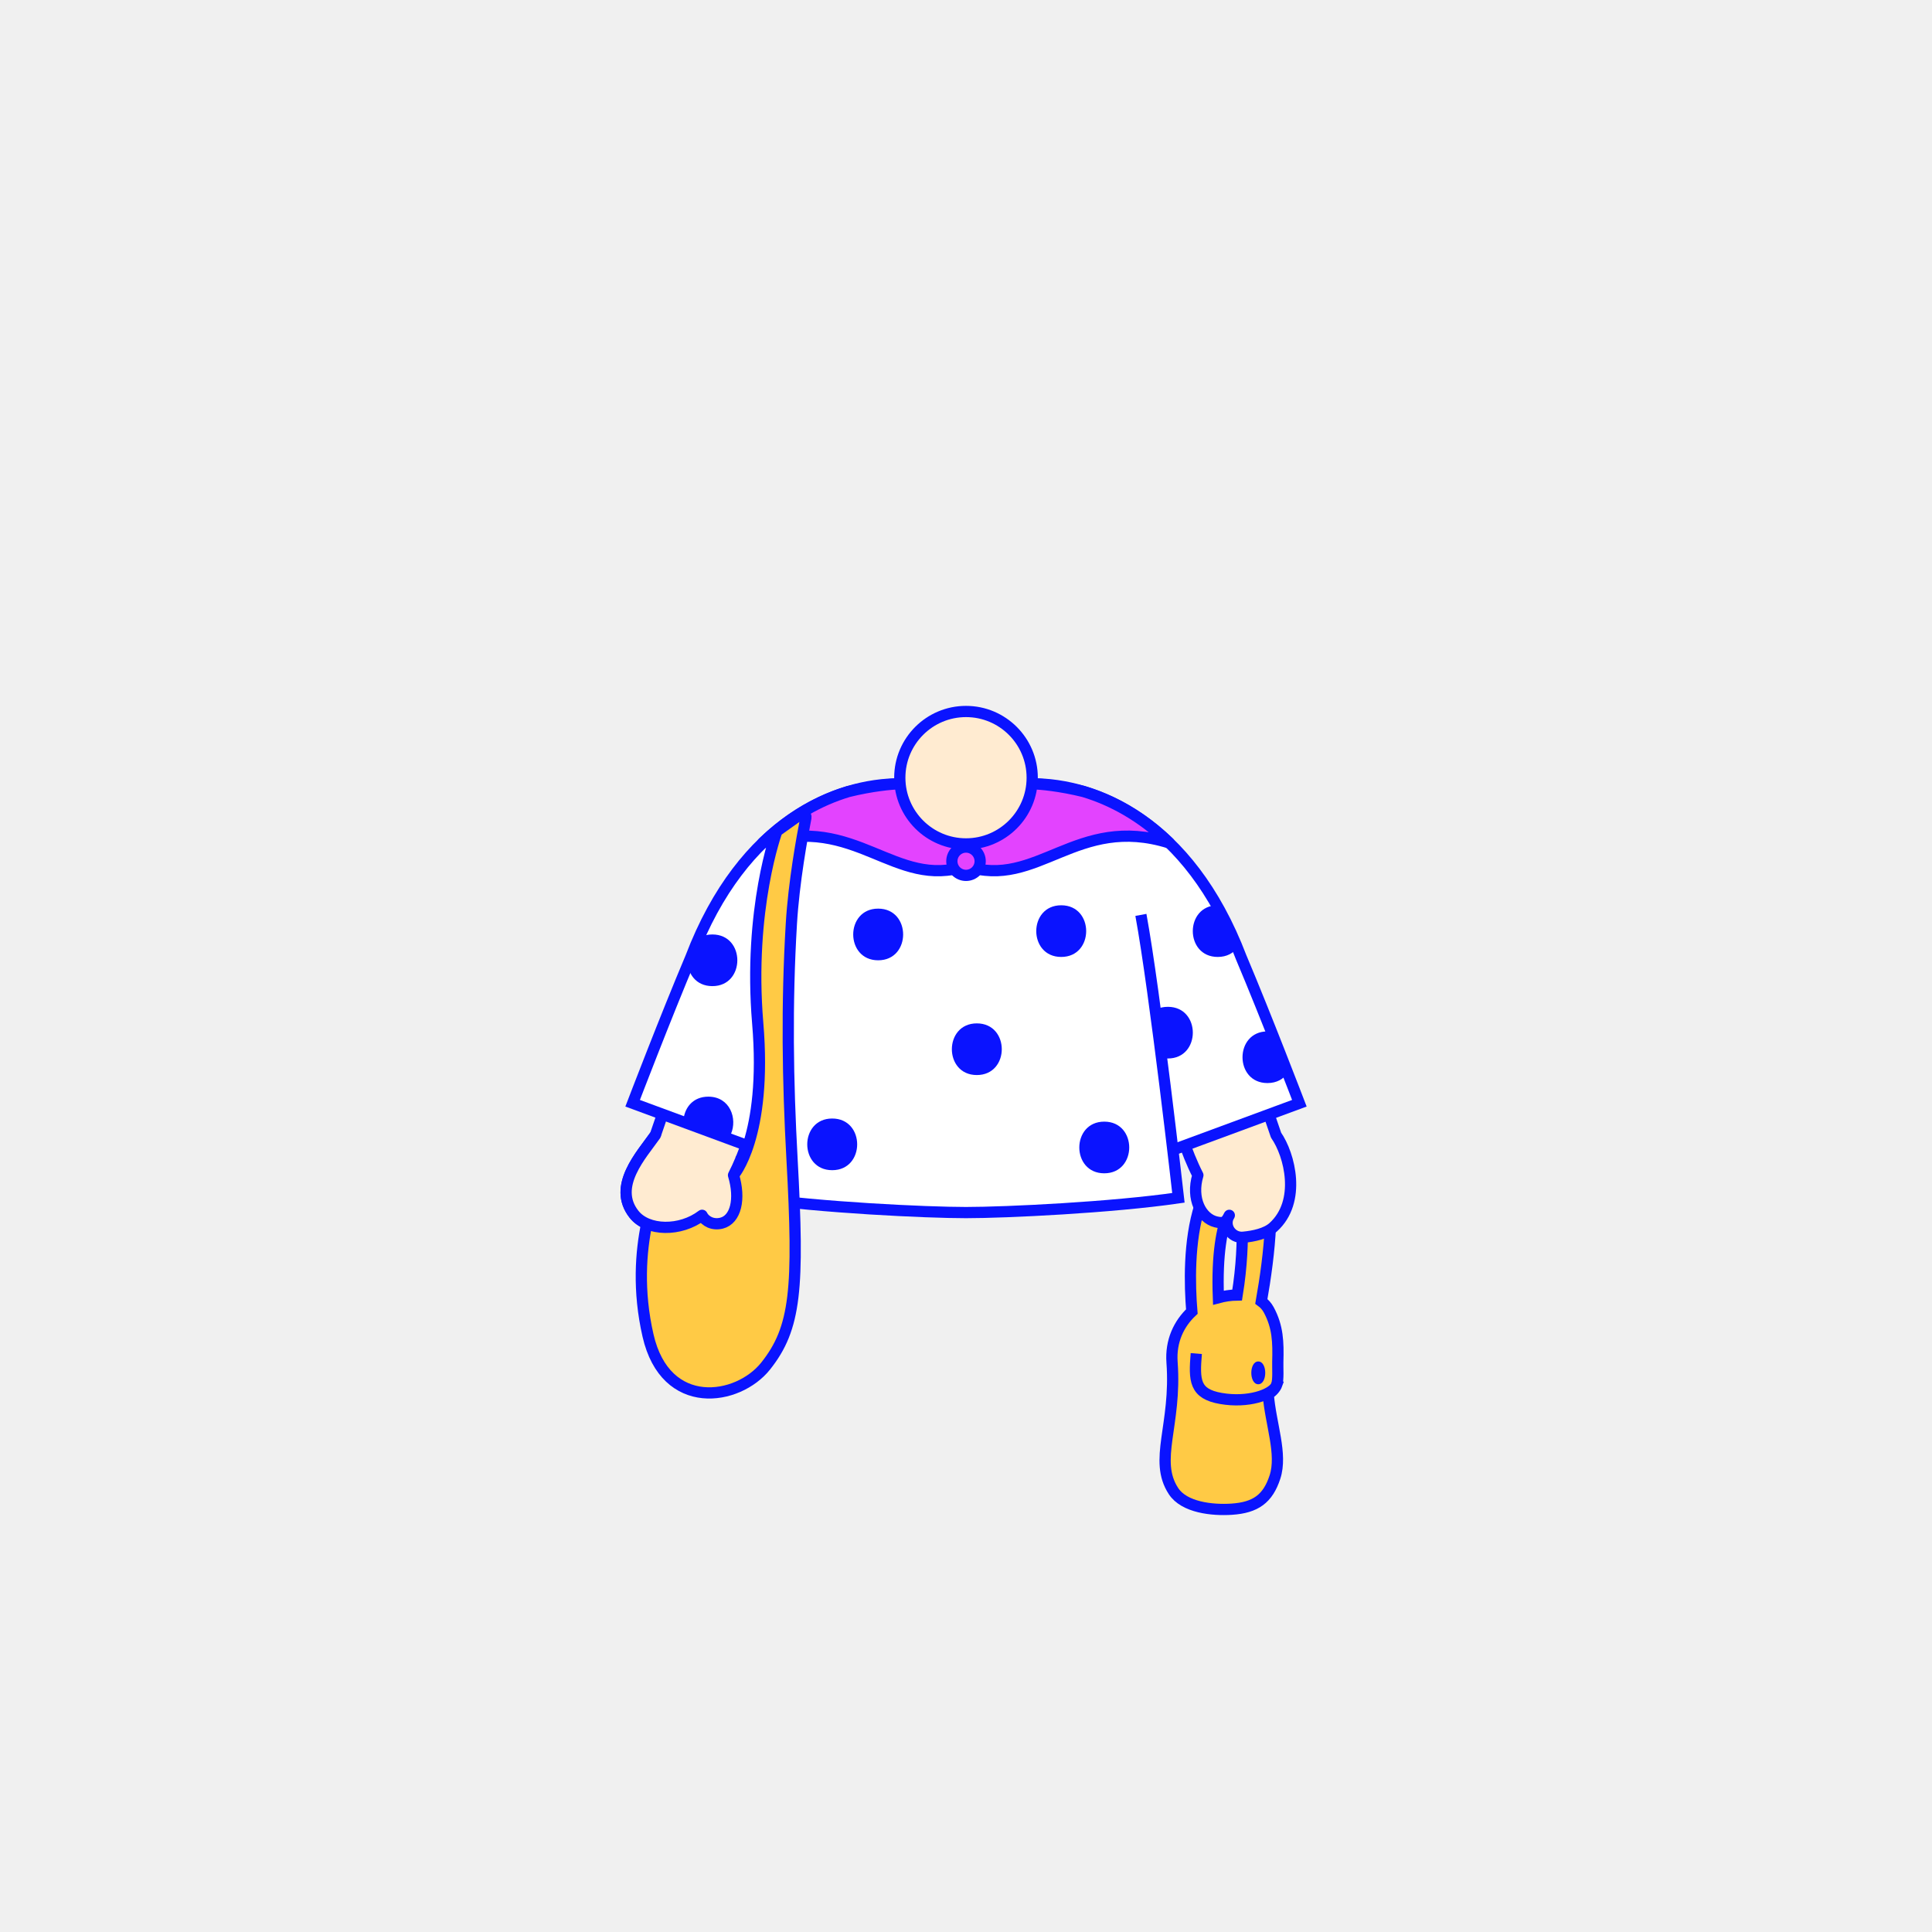
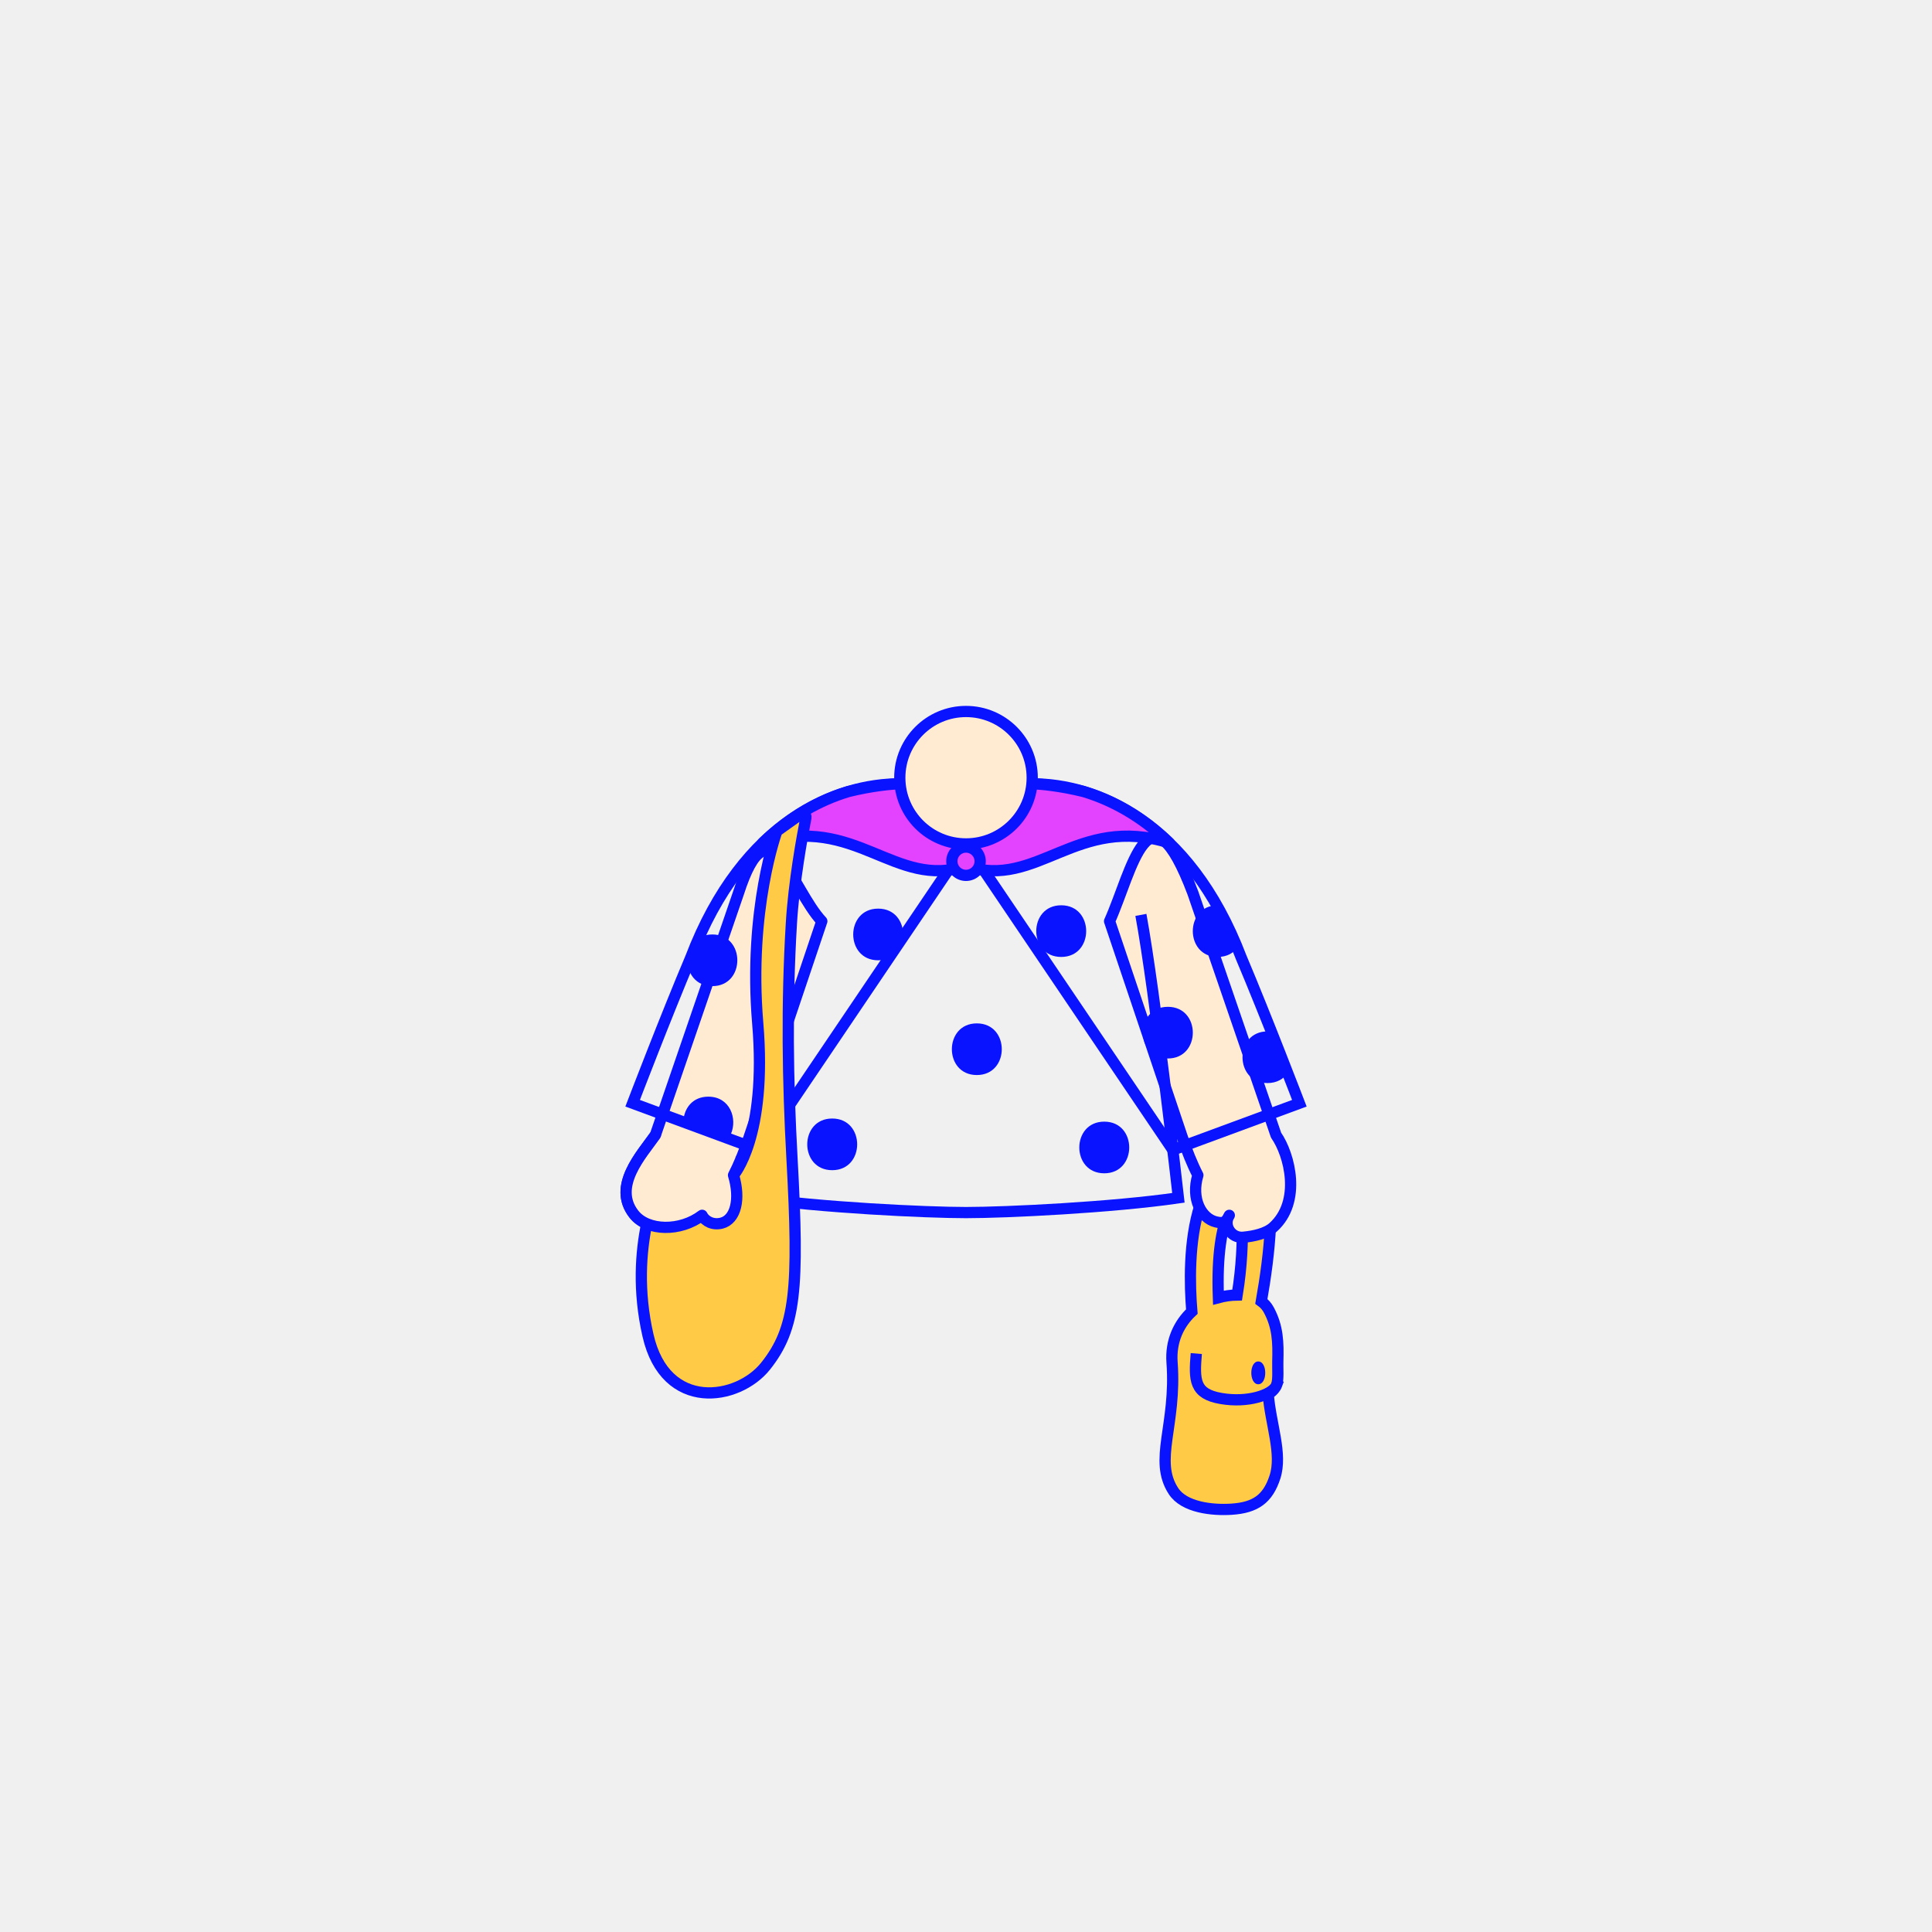
<svg xmlns="http://www.w3.org/2000/svg" class="tree-image-resource" viewBox="0 0 860 860" fill="none">
  <g clip-path="url(#clip0_152_4031)">
    <path d="M365.821 410.07C352.401 395.85 342.501 354.73 328.701 397.58L291.711 505.31C285.621 514.01 272.411 528.02 282.211 540.49C288.201 548.11 302.901 548.32 312.521 540.97C313.931 543.75 317.411 545.42 321.181 544.47C327.531 542.87 329.701 533.72 326.511 523.11C329.121 518.01 331.401 512.3 333.491 506.09L365.811 410.06L365.821 410.07Z" fill="#FFEBD1" stroke="#0A13FF" stroke-width="5" stroke-linecap="round" stroke-linejoin="round" />
-     <path d="M429.999 375.64L337.929 511.88L281.609 491.09C281.609 491.09 296.339 452.59 307.479 426.25C330.879 364.79 373.059 348.93 400.149 348.93H426.999" fill="white" />
+     <path d="M429.999 375.64L337.929 511.88L281.609 491.09C281.609 491.09 296.339 452.59 307.479 426.25C330.879 364.79 373.059 348.93 400.149 348.93H426.999" class="fill" />
    <path d="M429.999 375.64L337.929 511.88L281.609 491.09C281.609 491.09 296.339 452.59 307.479 426.25C330.879 364.79 373.059 348.93 400.149 348.93H426.999" stroke="#0A13FF" stroke-width="5" stroke-miterlimit="10" />
    <path d="M568.311 616.37C569.121 614.04 568.711 608.85 568.791 606.21C569.041 597.39 568.831 590.58 564.751 583.03C563.901 581.46 562.771 580.24 561.471 579.29C565.111 558.74 568.461 530.17 561.971 517.63C551.281 496.96 542.011 512.28 534.171 536.52C529.031 552.41 529.561 572.12 530.531 583.82C524.781 589.19 521.021 596.95 521.721 606.46C523.771 634.5 513.341 649.91 522.351 663.72C527.121 671.04 539.611 672.37 548.251 671.8C558.911 671.1 564.371 667.15 567.521 657.51C570.901 647.18 565.591 634.02 564.521 620.51C566.521 619.51 567.911 617.55 568.331 616.38L568.311 616.37ZM551.981 532.6C551.981 532.6 554.951 550.32 550.711 576.45C547.771 576.49 544.851 576.97 542.351 577.64C540.851 538.12 551.981 532.6 551.981 532.6ZM532.511 602.51C531.511 614.51 531.681 620.47 543.511 622.51C555.501 624.58 566.081 620.91 568.081 616.91" fill="#FFCA45" />
    <path d="M532.511 602.51C531.511 614.51 531.681 620.47 543.511 622.51C555.501 624.58 566.081 620.91 568.081 616.91M568.311 616.37C569.121 614.04 568.711 608.85 568.791 606.21C569.041 597.39 568.831 590.58 564.751 583.03C563.901 581.46 562.771 580.24 561.471 579.29C565.111 558.74 568.461 530.17 561.971 517.63C551.281 496.96 542.011 512.28 534.171 536.52C529.031 552.41 529.561 572.12 530.531 583.82C524.781 589.19 521.021 596.95 521.721 606.46C523.771 634.5 513.341 649.91 522.351 663.72C527.121 671.04 539.611 672.37 548.251 671.8C558.911 671.1 564.371 667.15 567.521 657.51C570.901 647.18 565.591 634.02 564.521 620.51C566.521 619.51 567.911 617.55 568.331 616.38L568.311 616.37ZM551.981 532.6C551.981 532.6 554.951 550.32 550.711 576.45C547.771 576.49 544.851 576.97 542.351 577.64C540.851 538.12 551.981 532.6 551.981 532.6Z" stroke="#0A13FF" stroke-width="5" stroke-miterlimit="10" />
    <path d="M493.91 410.07C503.94 387.74 511.4 345.57 531.03 397.58L568.02 505.31C574.11 514.01 579.4 534.86 566.77 546.27C563.6 549.13 558.11 550.3 553.38 550.74C548.14 551.23 544.39 545.59 547.13 541.1C547.15 541.06 547.18 541.02 547.21 540.98C545.8 543.76 544.94 544.83 541.17 543.88C534.82 542.28 530.03 533.72 533.22 523.12C530.61 518.02 528.33 512.31 526.24 506.1L493.92 410.07H493.91Z" fill="#FFEBD1" stroke="#0A13FF" stroke-width="5" stroke-linecap="round" stroke-linejoin="round" />
-     <path d="M430.004 375.64L522.074 511.88L578.394 491.09C578.394 491.09 563.664 452.59 552.524 426.25C529.124 364.79 486.944 348.93 459.854 348.93H433.004" fill="white" />
+     <path d="M430.004 375.64L522.074 511.88L578.394 491.09C578.394 491.09 563.664 452.59 552.524 426.25C529.124 364.79 486.944 348.93 459.854 348.93H433.004" class="fill" />
    <path d="M430.004 375.64L522.074 511.88L578.394 491.09C578.394 491.09 563.664 452.59 552.524 426.25C529.124 364.79 486.944 348.93 459.854 348.93H433.004" stroke="#0A13FF" stroke-width="5" stroke-miterlimit="10" />
    <path d="M564.193 459.11C549.393 459.11 549.373 482.11 564.193 482.11C568.373 482.11 571.373 480.27 573.193 477.64C575.283 474.62 570.903 468.74 570.903 468.74C570.903 468.74 570.033 459.11 564.183 459.11H564.193Z" fill="#0A13FF" />
    <path d="M519.854 448.17C505.054 448.17 505.034 471.17 519.854 471.17C534.674 471.17 534.674 448.17 519.854 448.17Z" fill="#0A13FF" />
    <path d="M542.065 402.97C527.265 402.97 527.245 425.97 542.065 425.97C546.135 425.97 549.085 424.23 550.925 421.71L542.065 402.97Z" fill="#0A13FF" />
-     <path d="M503.773 390.84C496.423 372.78 486.463 354.73 430.003 354.73C373.543 354.73 363.573 372.78 356.233 390.84C343.933 421.07 335.453 533.65 335.453 533.65C365.043 537.95 400.683 539.89 430.003 539.76C459.323 539.9 494.963 537.95 524.553 533.65C524.553 533.65 516.073 421.07 503.773 390.84Z" fill="white" />
-     <path d="M507.853 407.25C514.193 441.6 524.553 533.19 524.553 533.19C494.963 537.49 447.913 539.76 430.003 539.76C412.093 539.76 365.043 537.49 335.453 533.19C335.453 533.19 345.813 441.6 352.153 407.25" fill="white" />
+     <path d="M503.773 390.84C496.423 372.78 486.463 354.73 430.003 354.73C373.543 354.73 363.573 372.78 356.233 390.84C343.933 421.07 335.453 533.65 335.453 533.65C365.043 537.95 400.683 539.89 430.003 539.76C459.323 539.9 494.963 537.95 524.553 533.65C524.553 533.65 516.073 421.07 503.773 390.84Z" class="fill" />
+     <path d="M507.853 407.25C514.193 441.6 524.553 533.19 524.553 533.19C494.963 537.49 447.913 539.76 430.003 539.76C412.093 539.76 365.043 537.49 335.453 533.19C335.453 533.19 345.813 441.6 352.153 407.25" class="fill" />
    <path d="M507.853 407.25C514.193 441.6 524.553 533.19 524.553 533.19C494.963 537.49 447.913 539.76 430.003 539.76C412.093 539.76 365.043 537.49 335.453 533.19C335.453 533.19 345.813 441.6 352.153 407.25" stroke="#0A13FF" stroke-width="5" stroke-miterlimit="10" />
    <path d="M491.545 499.28C476.745 499.28 476.725 522.28 491.545 522.28C506.365 522.28 506.365 499.28 491.545 499.28Z" fill="#0A13FF" />
    <path d="M370.443 497.89C355.643 497.89 355.623 520.89 370.443 520.89C385.263 520.89 385.263 497.89 370.443 497.89Z" fill="#0A13FF" />
    <path d="M434.815 455.54C420.015 455.54 419.995 478.54 434.815 478.54C449.635 478.54 449.635 455.54 434.815 455.54Z" fill="#0A13FF" />
    <path d="M390.904 404.46C376.104 404.46 376.084 427.46 390.904 427.46C405.724 427.46 405.724 404.46 390.904 404.46Z" fill="#0A13FF" />
    <path d="M377.502 352.39C365.162 356.11 351.882 363.18 339.492 375.23C380.912 362.22 398.252 396.08 430.002 385.5L429.972 377.9L413.612 348.94H400.152C399.972 348.94 399.792 348.94 399.602 348.94C397.092 348.98 388.292 349.71 377.492 352.38L377.502 352.39Z" fill="#E343FF" stroke="#0A13FF" stroke-width="5" stroke-linecap="round" stroke-linejoin="round" />
    <path d="M482.504 352.39C494.844 356.11 508.124 363.18 520.514 375.23C479.094 362.22 461.754 396.08 430.004 385.5L430.034 377.9L446.394 348.94H459.854C460.034 348.94 460.214 348.94 460.404 348.94C462.914 348.98 471.714 349.71 482.514 352.38L482.504 352.39Z" fill="#E343FF" stroke="#0A13FF" stroke-width="5" stroke-linecap="round" stroke-linejoin="round" />
    <path d="M430.001 375.65C446.277 375.65 459.471 362.456 459.471 346.18C459.471 329.904 446.277 316.71 430.001 316.71C413.725 316.71 400.531 329.904 400.531 346.18C400.531 362.456 413.725 375.65 430.001 375.65Z" fill="#FFEBD1" stroke="#0A13FF" stroke-width="5" stroke-miterlimit="10" />
    <path d="M430.003 389.66C433.483 389.66 436.303 386.839 436.303 383.36C436.303 379.881 433.483 377.06 430.003 377.06C426.524 377.06 423.703 379.881 423.703 383.36C423.703 386.839 426.524 389.66 430.003 389.66Z" fill="#E343FF" stroke="#0A13FF" stroke-width="5" stroke-linecap="round" stroke-linejoin="round" />
-     <path d="M328.789 453.333L320.105 457.161L324.034 466.073L332.718 462.245L328.789 453.333Z" fill="white" />
+     <path d="M328.789 453.333L320.105 457.161L324.034 466.073L332.718 462.245L328.789 453.333Z" class="fill" />
    <path d="M472.381 402.97C457.581 402.97 457.561 425.97 472.381 425.97C487.201 425.97 487.201 402.97 472.381 402.97Z" fill="#0A13FF" />
    <path d="M315.301 488.16C308.531 488.16 304.851 492.97 304.271 498.2C303.581 504.39 323.801 508.39 325.371 504.76C328.321 497.95 324.971 488.16 315.301 488.16Z" fill="#0A13FF" />
    <path d="M317.1 415.96C302.3 415.96 302.28 438.96 317.1 438.96C331.92 438.96 331.92 415.96 317.1 415.96Z" fill="#0A13FF" />
    <path d="M345.84 369.94C345.84 369.94 333.01 404.63 337.29 455.48C341.57 506.33 326.52 523.11 326.52 523.11L294.16 524.98C294.16 524.98 279.29 554.49 288.46 594.48C296.3 628.7 328.5 623.52 340.79 608.1C354.27 591.18 355.74 573.76 352.55 515.78C350.64 481.1 350.13 447.09 352.26 411.27C353.36 392.66 357.1 372.26 358.73 363.99C359 362.63 357.47 361.64 356.34 362.45L345.85 369.93L345.84 369.94Z" fill="#FFCA45" stroke="#0A13FF" stroke-width="5" stroke-miterlimit="10" />
    <path d="M560.101 606.03C555.971 606.03 555.961 616.18 560.101 616.18C564.241 616.18 564.241 606.03 560.101 606.03Z" fill="#0A13FF" />
    <path d="M291.711 505.31C285.621 514.01 272.411 528.02 282.211 540.49C288.201 548.11 302.901 548.32 312.521 540.97C313.931 543.75 317.411 545.42 321.181 544.47C327.531 542.87 329.701 533.72 326.511 523.11C327.671 520.85 328.761 518.47 329.801 515.98" fill="#FFEBD1" />
    <path d="M291.711 505.31C285.621 514.01 272.411 528.02 282.211 540.49C288.201 548.11 302.901 548.32 312.521 540.97C313.931 543.75 317.411 545.42 321.181 544.47C327.531 542.87 329.701 533.72 326.511 523.11C327.671 520.85 328.761 518.47 329.801 515.98" stroke="#0A13FF" stroke-width="5" stroke-linecap="round" stroke-linejoin="round" />
  </g>
  <defs>
    <clipPath id="clip0_152_4031">
-       <rect width="100%" height="100%" fill="white" />
+       <rect width="100%" height="100%" class="fill" />
    </clipPath>
  </defs>
</svg>
